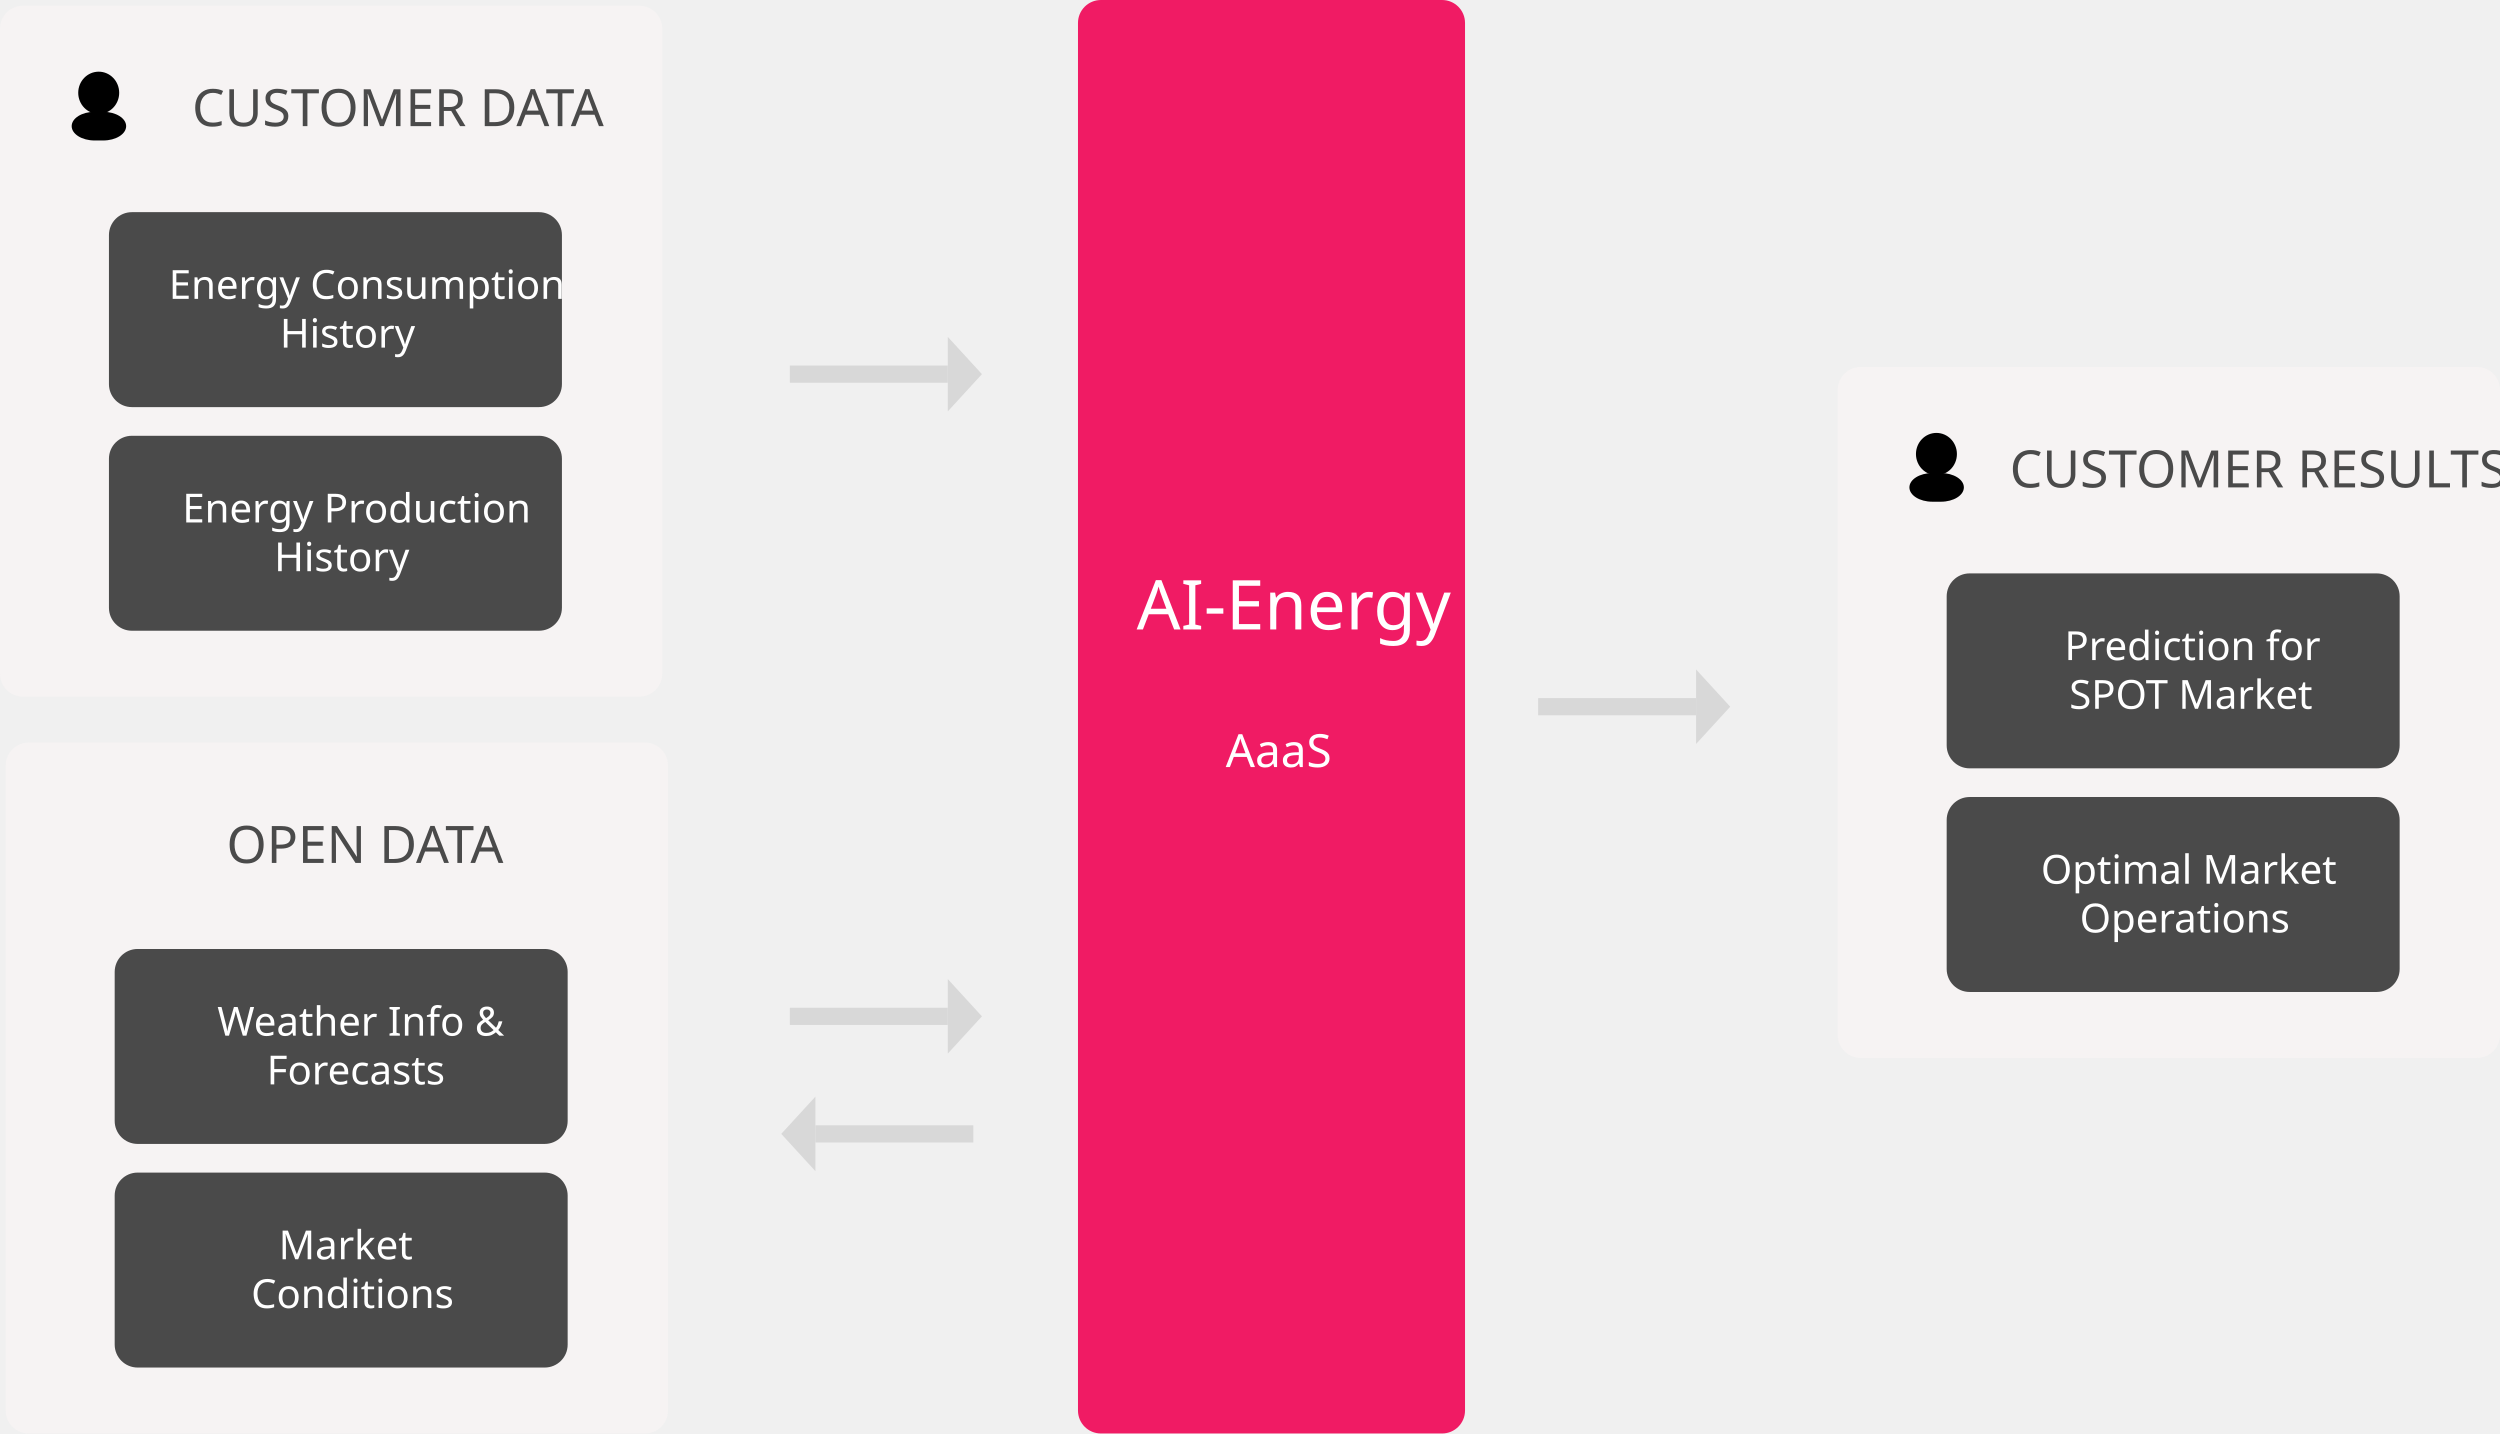
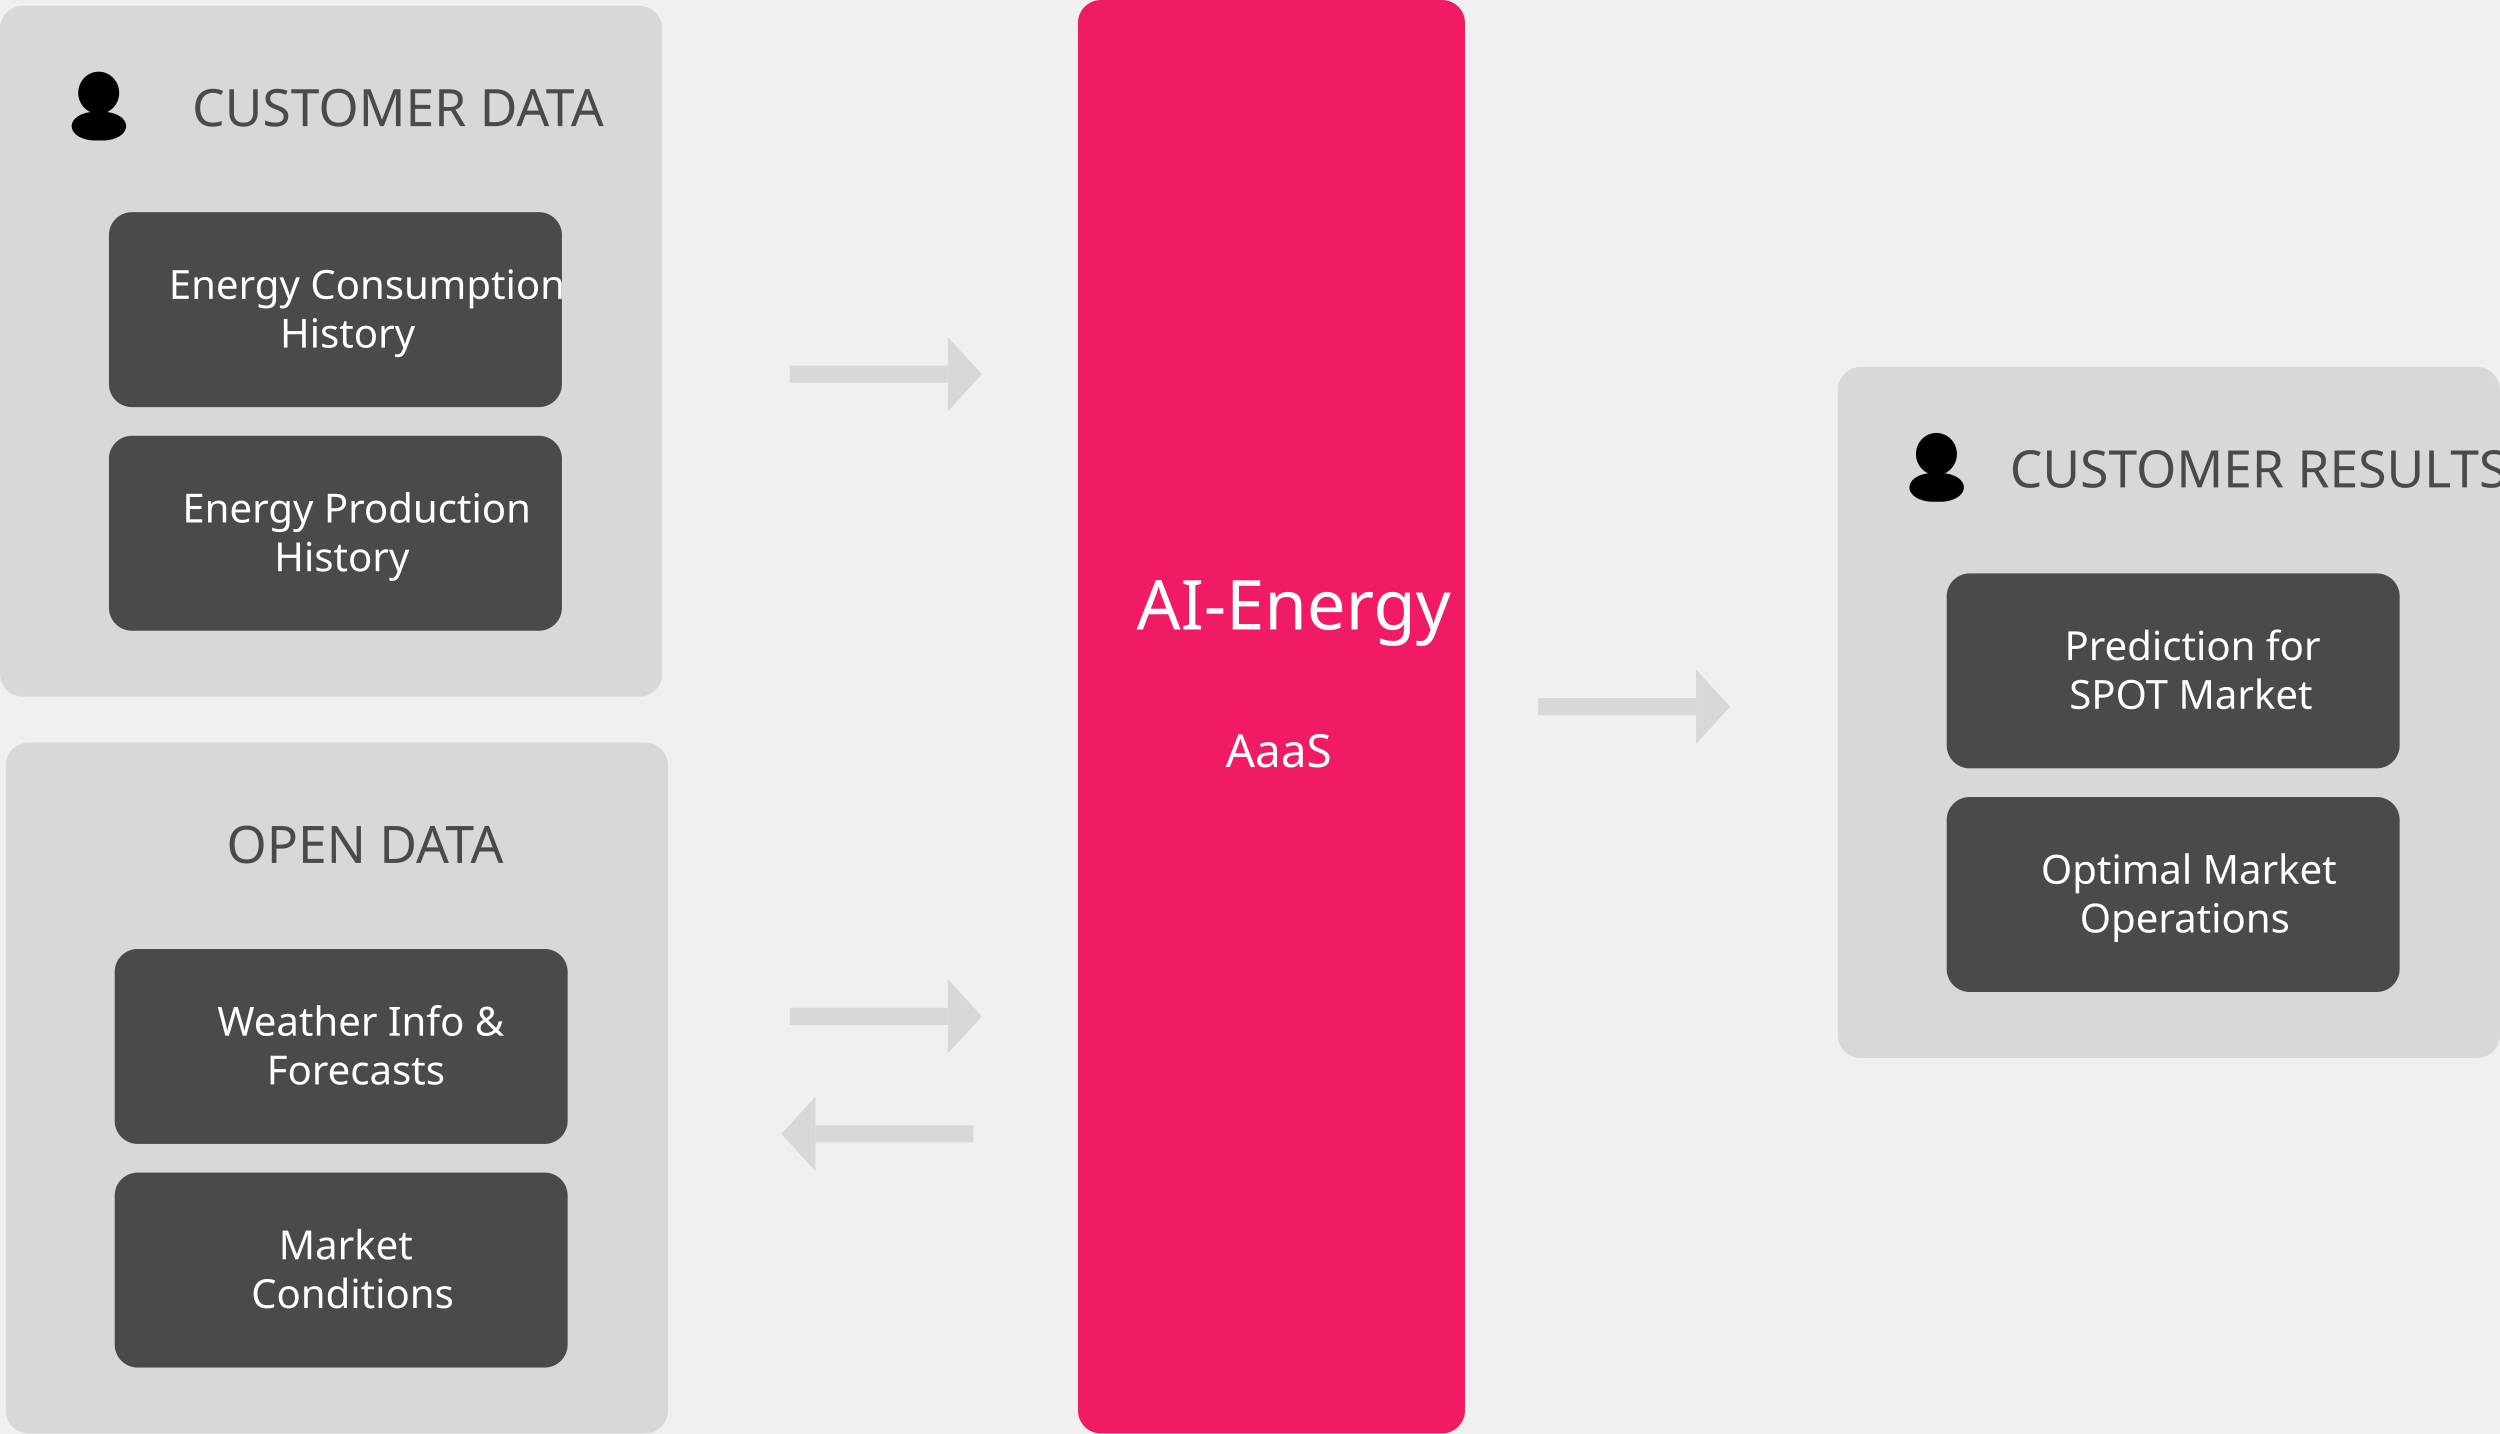
<svg xmlns="http://www.w3.org/2000/svg" width="872px" height="500px" viewBox="0 0 872 500" version="1.1">
  <defs />
  <g id="Page-1" stroke="none" stroke-width="1" fill="none" fill-rule="evenodd">
    <g id="Group">
-       <rect id="Rectangle-10" fill="#F6F3F3" x="0" y="2" width="231" height="241" rx="8" />
+       <rect id="Rectangle-10" fill="#D8D8D8" x="0" y="2" width="231" height="241" rx="8" />
      <g id="Rectangle-10-+-Oval-1" transform="translate(25, 25)" fill="#000000">
        <g>
          <rect id="Rectangle-10" x="0" y="14.003" width="19" height="9.997" rx="8" />
          <ellipse id="Oval-1" cx="9.429" cy="7.37" rx="7.143" ry="7.37" />
        </g>
      </g>
      <g id="Triangle-1-+-Rectangle-12" transform="translate(309, 130.5) scale(-1, 1) rotate(-90) translate(-309, -130.5) translate(296, 97)" fill="#D8D8D8">
        <polygon id="Triangle-1" points="13 0 26 11.911 0 11.911 " />
        <rect id="Rectangle-11" x="10" y="11.911" width="6" height="55.089" />
      </g>
      <g id="Triangle-1-+-Rectangle-13" transform="translate(309, 354.5) scale(-1, 1) rotate(-90) translate(-309, -354.5) translate(296, 321)" fill="#D8D8D8">
        <polygon id="Triangle-1" points="13 0 26 11.911 0 11.911 " />
        <rect id="Rectangle-11" x="10" y="11.911" width="6" height="55.089" />
      </g>
      <g id="Triangle-1-+-Rectangle-15" transform="translate(306, 395.5) rotate(-90) translate(-306, -395.5) translate(293, 362)" fill="#D8D8D8">
        <polygon id="Triangle-1" points="13 0 26 11.911 0 11.911 " />
        <rect id="Rectangle-11" x="10" y="11.911" width="6" height="55.089" />
      </g>
      <g id="Triangle-1-+-Rectangle-14" transform="translate(570, 246.5) scale(-1, 1) rotate(-90) translate(-570, -246.5) translate(557, 213)" fill="#D8D8D8">
        <polygon id="Triangle-1" points="13 0 26 11.911 0 11.911 " />
        <rect id="Rectangle-11" x="10" y="11.911" width="6" height="55.089" />
      </g>
      <rect id="Rectangle-3" fill="#F01B64" x="376" y="0" width="135" height="500" rx="8" />
      <text id="AI-Energy" font-family="Calibri" font-size="24" font-weight="normal" fill="#FFFFFF">
        <tspan x="396.461" y="219.555">AI-Energy</tspan>
        <tspan x="443.5" y="248.555" font-size="16" />
        <tspan x="427.531" y="267.555" font-size="16">AaaS </tspan>
      </text>
      <g id="Rectangle-1-+-" transform="translate(38, 74)">
        <rect id="Rectangle-1" fill="#4A4A4A" x="0" y="0" width="158" height="68" rx="8" />
        <text id="" font-family="Calibri" font-size="14" font-weight="normal" fill="#FFFFFF">
          <tspan x="80" y="13.24" />
          <tspan x="20.879" y="30.24">Energy Consumption</tspan>
          <tspan x="59.649" y="47.24">History</tspan>
        </text>
        <rect id="Rectangle-2" fill="#4A4A4A" x="0" y="78" width="158" height="68" rx="8" />
        <text id="" font-family="Calibri" font-size="14" font-weight="normal" fill="#FFFFFF">
          <tspan x="78" y="91.24" />
          <tspan x="25.603" y="108.24">Energy Production</tspan>
          <tspan x="57.649" y="125.24">History</tspan>
        </text>
      </g>
      <text id="CUSTOMER-DATA" font-family="Calibri" font-size="18" font-weight="normal" fill="#4A4A4A">
        <tspan x="67" y="44">CUSTOMER DATA</tspan>
      </text>
-       <rect id="Rectangle-11" fill="#F6F3F3" x="2" y="259" width="231" height="241" rx="8" />
+       <rect id="Rectangle-11" fill="#D8D8D8" x="2" y="259" width="231" height="241" rx="8" />
      <g id="Rectangle-1-+--2" transform="translate(40, 331)">
        <rect id="Rectangle-1" fill="#4A4A4A" x="0" y="0" width="158" height="68" rx="8" />
        <text id="" font-family="Calibri" font-size="14" font-weight="normal" fill="#FFFFFF">
          <tspan x="80" y="13.24" />
          <tspan x="35.782" y="30.24">Weather Info &amp;</tspan>
          <tspan x="53.036" y="47.24">Forecasts</tspan>
        </text>
        <rect id="Rectangle-2" fill="#4A4A4A" x="0" y="78" width="158" height="68" rx="8" />
        <text id="" font-family="Calibri" font-size="14" font-weight="normal" fill="#FFFFFF">
          <tspan x="78" y="91.24" />
          <tspan x="57.212" y="108.24">Market </tspan>
          <tspan x="47.607" y="125.24">Conditions</tspan>
        </text>
      </g>
      <text id="OPEN-DATA" font-family="Calibri" font-size="18" font-weight="normal" fill="#4A4A4A">
        <tspan x="79" y="301">OPEN DATA</tspan>
      </text>
-       <rect id="Rectangle-13" fill="#F6F3F3" x="641" y="128" width="231" height="241" rx="8" />
+       <rect id="Rectangle-13" fill="#D8D8D8" x="641" y="128" width="231" height="241" rx="8" />
      <g id="Rectangle-10-+-Oval-4" transform="translate(666, 151)" fill="#000000">
        <g id="Rectangle-10-+-Oval-1">
          <rect id="Rectangle-10" x="0" y="14.003" width="19" height="9.997" rx="8" />
          <ellipse id="Oval-1" cx="9.429" cy="7.37" rx="7.143" ry="7.37" />
        </g>
      </g>
      <g id="Rectangle-1-+--4" transform="translate(679, 200)">
        <rect id="Rectangle-1" fill="#4A4A4A" x="0" y="0" width="158" height="68" rx="8" />
        <text id="" font-family="Calibri" font-size="14" font-weight="normal" fill="#FFFFFF">
          <tspan x="80" y="13.24" />
          <tspan x="41.097" y="30.24">Prediction for</tspan>
          <tspan x="42.751" y="47.24">SPOT Market</tspan>
        </text>
        <rect id="Rectangle-2" fill="#4A4A4A" x="0" y="78" width="158" height="68" rx="8" />
        <text id="" font-family="Calibri" font-size="14" font-weight="normal" fill="#FFFFFF">
          <tspan x="78" y="91.24" />
          <tspan x="32.866" y="108.24">Optimal Market</tspan>
          <tspan x="46.404" y="125.24">Operations</tspan>
        </text>
      </g>
      <text id="CUSTOMER-RESULTS" font-family="Calibri" font-size="18" font-weight="normal" fill="#4A4A4A">
        <tspan x="701" y="170">CUSTOMER RESULTS</tspan>
      </text>
    </g>
  </g>
</svg>
